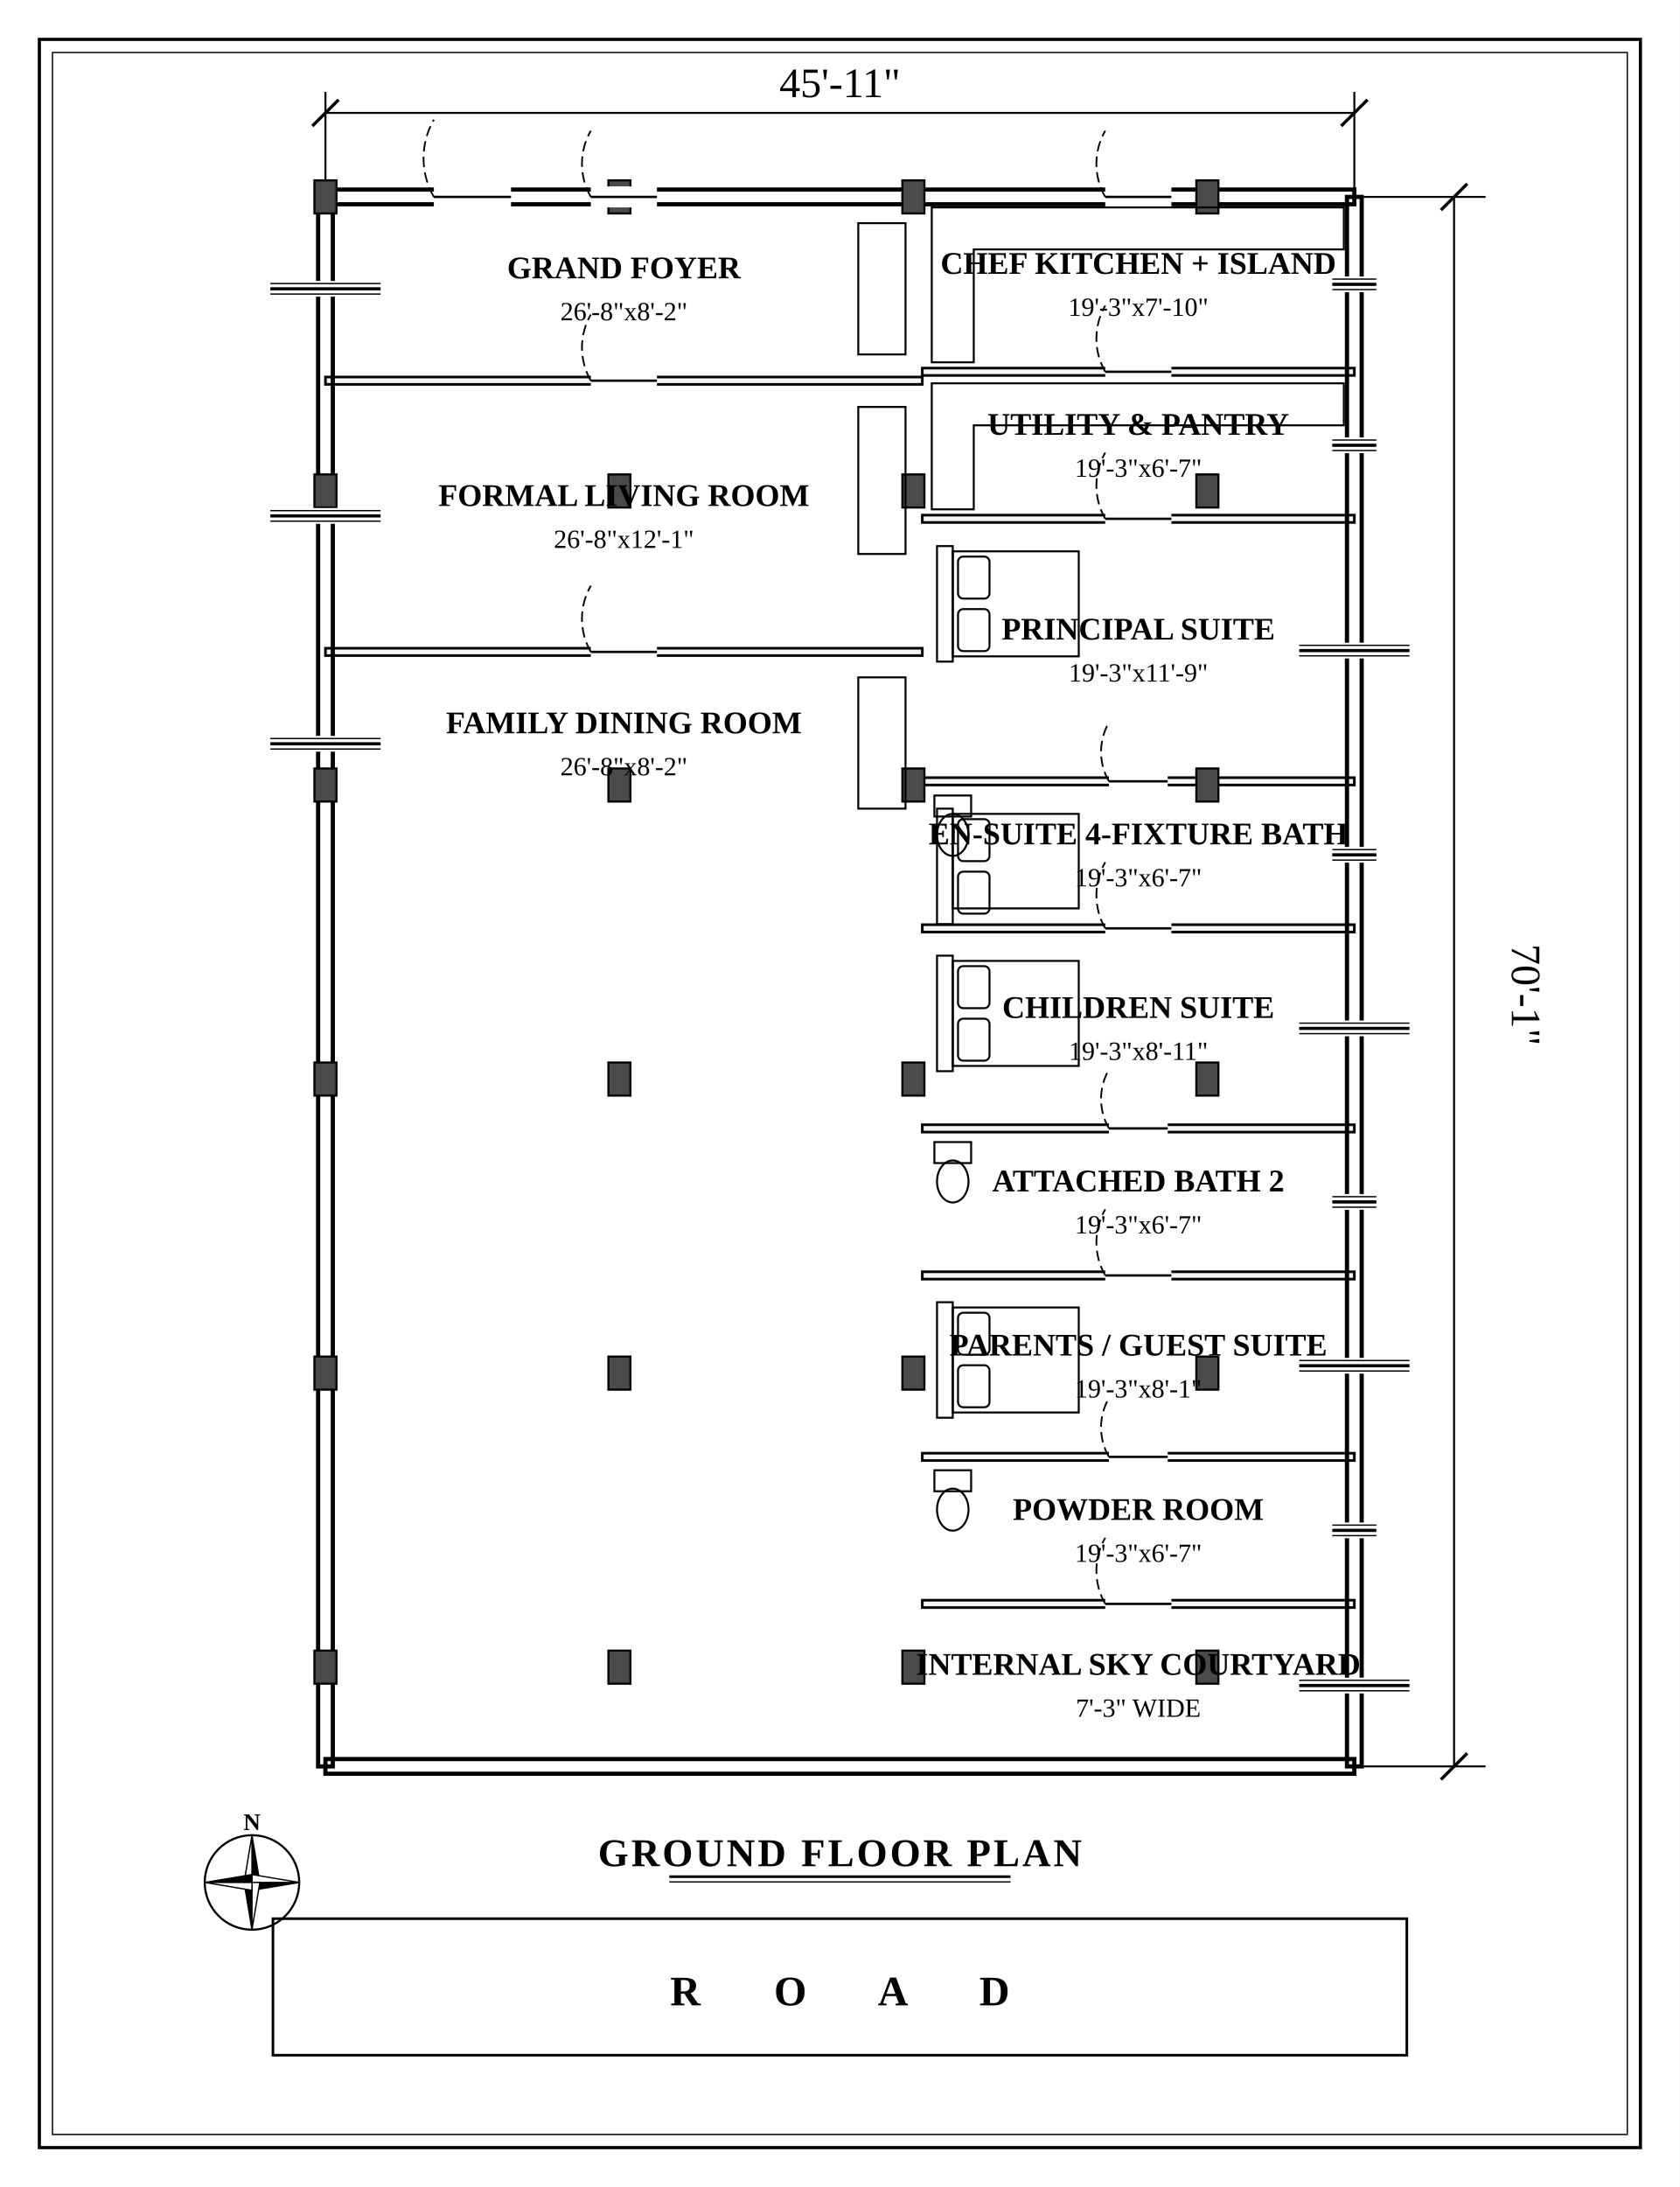
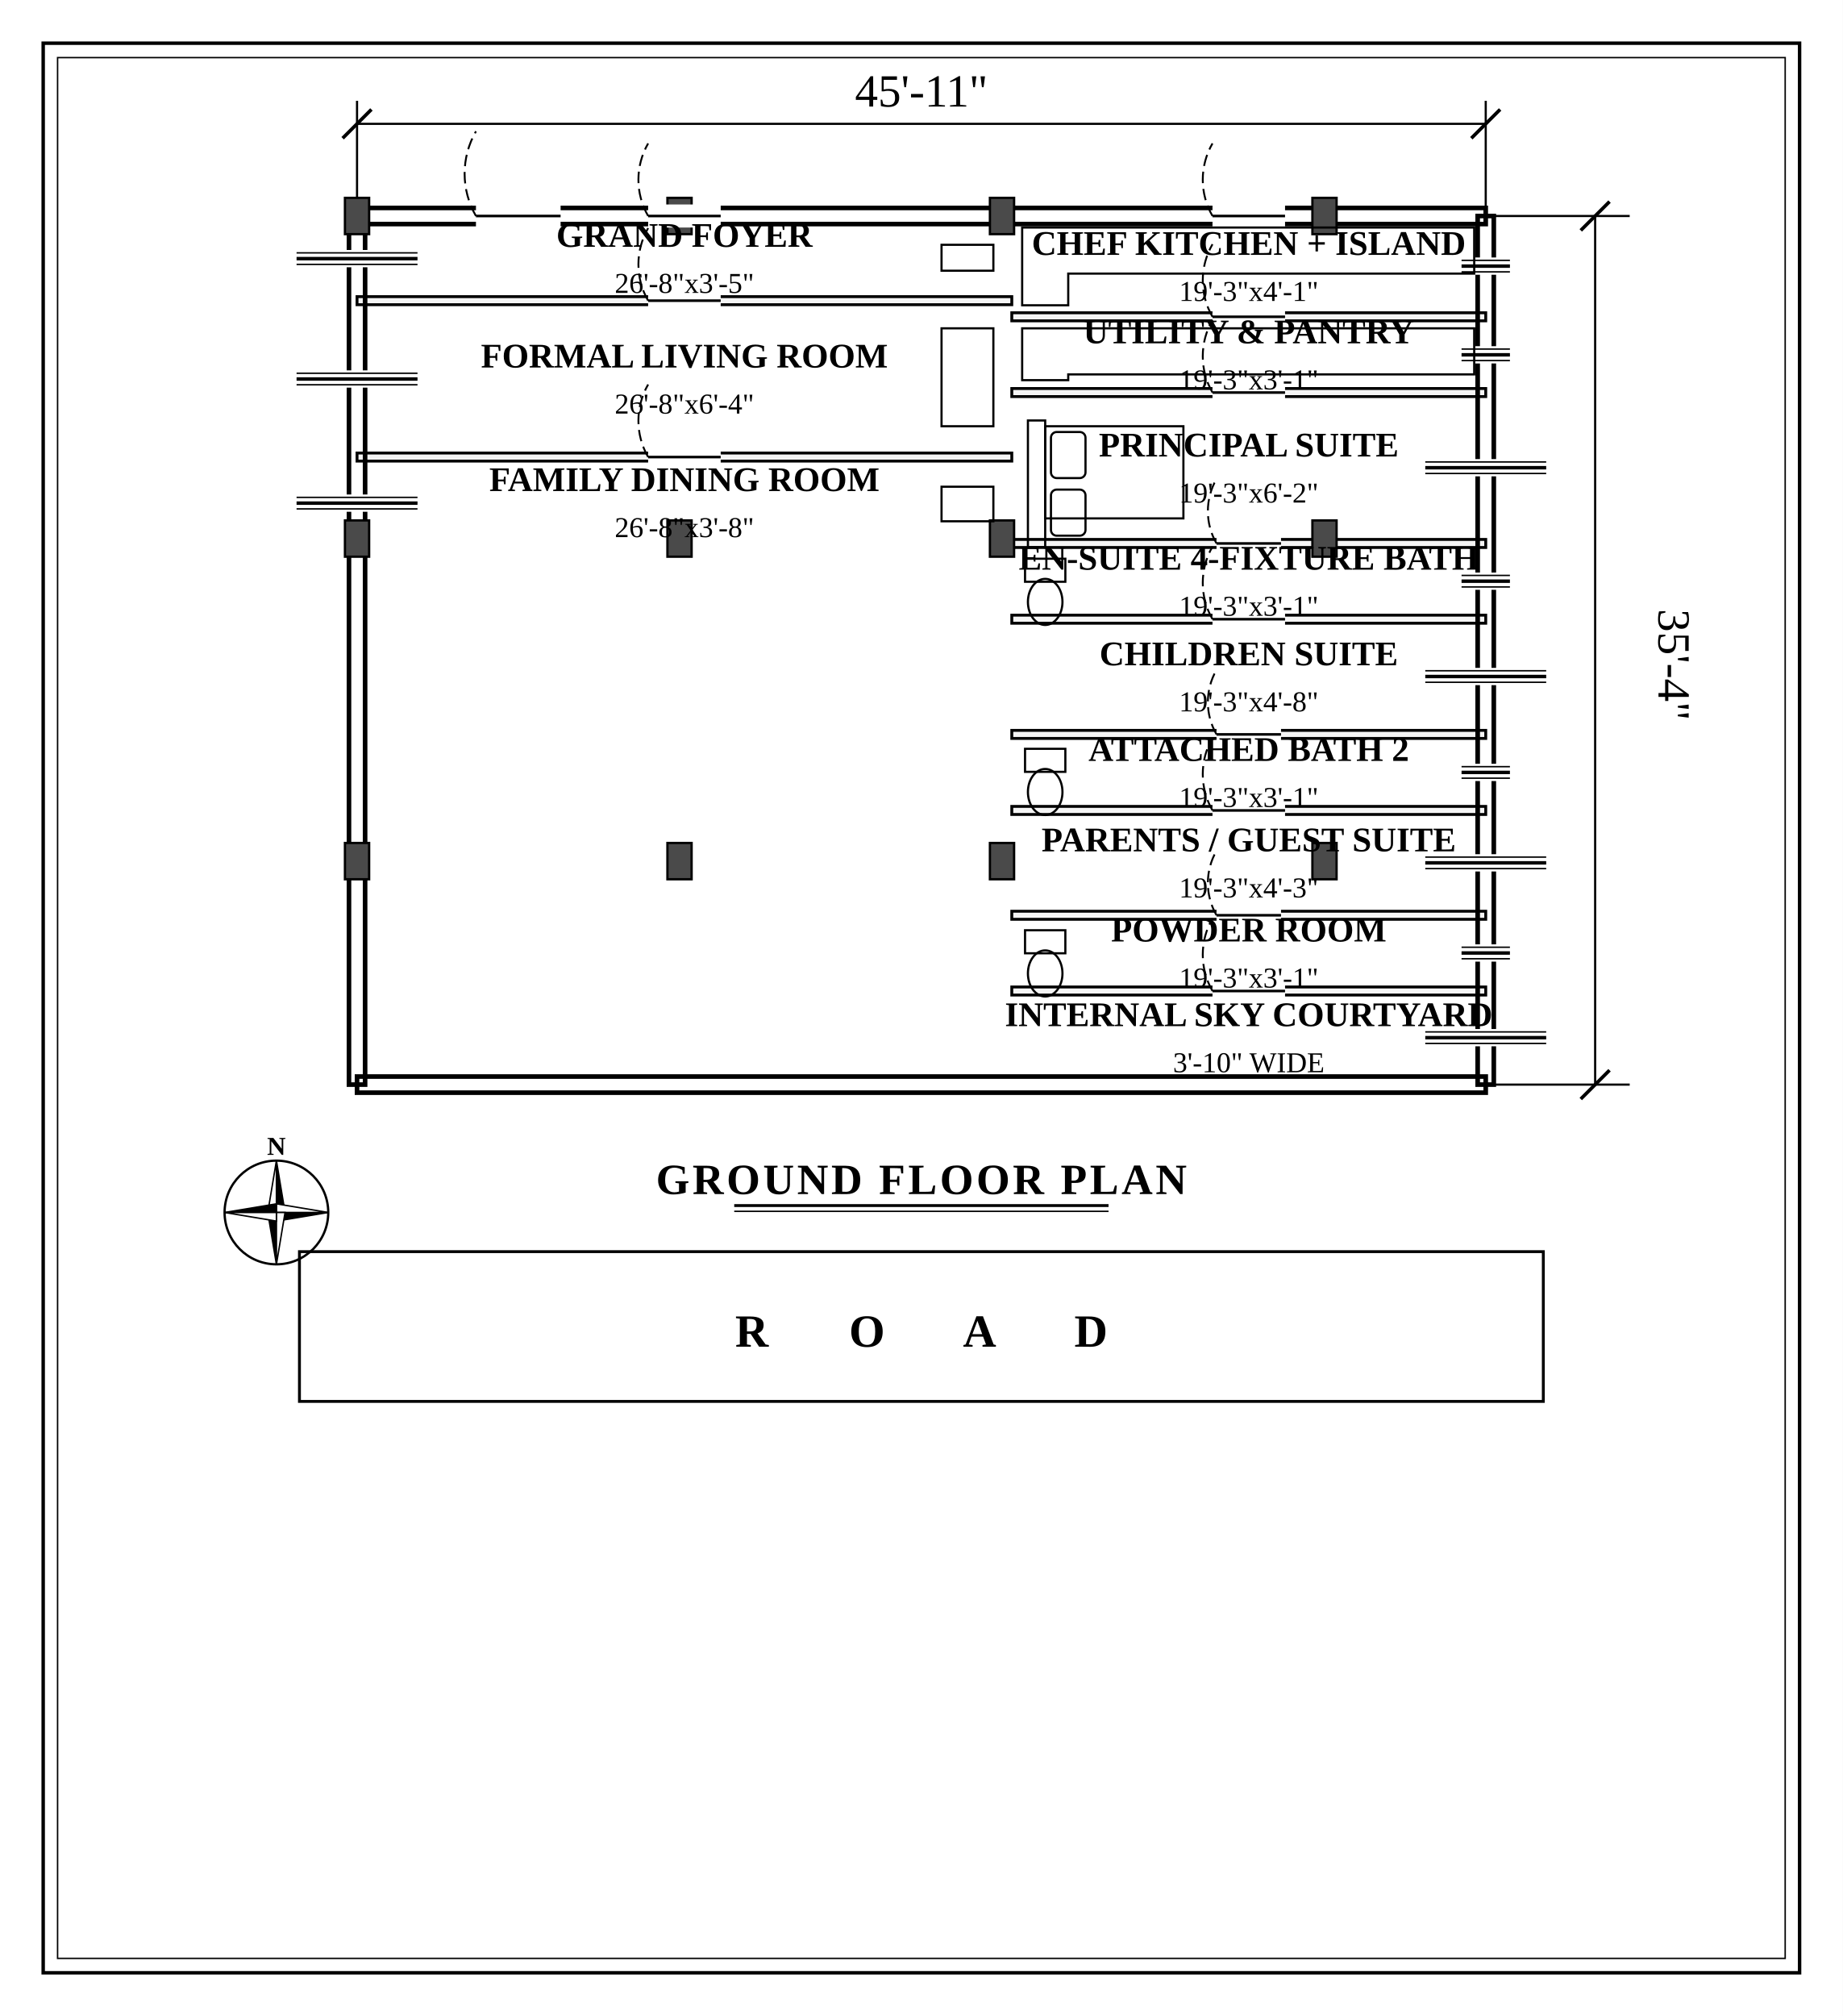
- <svg xmlns="http://www.w3.org/2000/svg" id="cad-drawing-svg" width="640" height="833" viewBox="0 0 640 833" font-family="Times New Roman, Times, serif">
+ <svg xmlns="http://www.w3.org/2000/svg" id="cad-drawing-svg" width="640" height="700" viewBox="0 0 640 700" font-family="Times New Roman, Times, serif">
  <rect width="100%" height="100%" fill="#ffffff" />
-   <rect x="15" y="15" width="610" height="803" fill="none" stroke="#000" stroke-width="1.2" />
-   <rect x="20" y="20" width="600" height="793" fill="none" stroke="#000" stroke-width="0.5" />
+   <rect x="15" y="15" width="610" height="670" fill="none" stroke="#000" stroke-width="1.2" />
+   <rect x="20" y="20" width="600" height="660" fill="none" stroke="#000" stroke-width="0.5" />
  <g class="cad-dim">
    <line x1="124.0" y1="35.0" x2="124.0" y2="77.0" stroke="#000" stroke-width="0.75" />
    <line x1="516.0" y1="35.0" x2="516.0" y2="77.0" stroke="#000" stroke-width="0.75" />
    <line x1="124.0" y1="43.0" x2="516.0" y2="43.0" stroke="#000" stroke-width="0.75" />
    <line x1="119.0" y1="48.0" x2="129.0" y2="38.0" stroke="#000" stroke-width="1.2" />
    <line x1="511.0" y1="48.0" x2="521.0" y2="38.0" stroke="#000" stroke-width="1.2" />
    <text x="320.0" y="37.0" text-anchor="middle" font-size="16" fill="#000">45'-11"</text>
  </g>
  <g class="cad-dim">
    <line x1="514.0" y1="75.0" x2="566.0" y2="75.0" stroke="#000" stroke-width="0.75" />
-     <line x1="514.0" y1="672.8" x2="566.0" y2="672.8" stroke="#000" stroke-width="0.75" />
-     <line x1="554.0" y1="75.0" x2="554.0" y2="672.8" stroke="#000" stroke-width="0.75" />
+     <line x1="514.0" y1="376.6" x2="566.0" y2="376.6" stroke="#000" stroke-width="0.75" />
+     <line x1="554.0" y1="75.0" x2="554.0" y2="376.6" stroke="#000" stroke-width="0.75" />
    <line x1="549.0" y1="80.0" x2="559.0" y2="70.0" stroke="#000" stroke-width="1.2" />
-     <line x1="549.0" y1="677.8" x2="559.0" y2="667.8" stroke="#000" stroke-width="1.2" />
-     <text x="576.0" y="378.9" text-anchor="middle" font-size="16" fill="#000" transform="rotate(90 576.0 378.9)">70'-1"</text>
+     <line x1="549.0" y1="381.6" x2="559.0" y2="371.6" stroke="#000" stroke-width="1.2" />
+     <text x="576.0" y="230.8" text-anchor="middle" font-size="16" fill="#000" transform="rotate(90 576.0 230.8)">35'-4"</text>
  </g>
  <g id="walls">
    <polygon data-cbm-id="WALL-EXT-001" data-type="wall" data-is-exterior="true" points="124.0,77.8 516.0,77.8 516.0,72.2 124.0,72.2 124.0,77.8" fill="none" stroke="#000" stroke-width="1.6" style="cursor:pointer" />
-     <polygon data-cbm-id="WALL-EXT-002" data-type="wall" data-is-exterior="true" points="513.2,75.0 513.2,672.8 518.8,672.8 518.8,75.0 513.2,75.0" fill="none" stroke="#000" stroke-width="1.6" style="cursor:pointer" />
-     <polygon data-cbm-id="WALL-EXT-003" data-type="wall" data-is-exterior="true" points="516.0,670.0 124.0,670.0 124.0,675.6 516.0,675.6 516.0,670.0" fill="none" stroke="#000" stroke-width="1.6" style="cursor:pointer" />
-     <polygon data-cbm-id="WALL-EXT-004" data-type="wall" data-is-exterior="true" points="126.8,672.8 126.8,75.0 121.2,75.0 121.2,672.8 126.8,672.8" fill="none" stroke="#000" stroke-width="1.6" style="cursor:pointer" />
-     <polygon data-cbm-id="WALL-INT-005" data-type="wall" data-is-exterior="false" points="124.0,146.4 351.4,146.4 351.4,143.6 124.0,143.6 124.0,146.4" fill="rgba(0,0,0,0.04)" stroke="#000" stroke-width="1.0" style="cursor:pointer" />
-     <polygon data-cbm-id="WALL-INT-006" data-type="wall" data-is-exterior="false" points="124.0,249.7 351.4,249.7 351.4,246.9 124.0,246.9 124.0,249.7" fill="rgba(0,0,0,0.04)" stroke="#000" stroke-width="1.0" style="cursor:pointer" />
-     <polygon data-cbm-id="WALL-INT-007" data-type="wall" data-is-exterior="false" points="351.4,143.0 516.0,143.0 516.0,140.2 351.4,140.2 351.4,143.0" fill="rgba(0,0,0,0.04)" stroke="#000" stroke-width="1.0" style="cursor:pointer" />
-     <polygon data-cbm-id="WALL-INT-008" data-type="wall" data-is-exterior="false" points="351.4,199.0 516.0,199.0 516.0,196.2 351.4,196.2 351.4,199.0" fill="rgba(0,0,0,0.04)" stroke="#000" stroke-width="1.0" style="cursor:pointer" />
-     <polygon data-cbm-id="WALL-INT-009" data-type="wall" data-is-exterior="false" points="351.4,299.0 516.0,299.0 516.0,296.2 351.4,296.2 351.4,299.0" fill="rgba(0,0,0,0.04)" stroke="#000" stroke-width="1.0" style="cursor:pointer" />
-     <polygon data-cbm-id="WALL-INT-010" data-type="wall" data-is-exterior="false" points="351.4,355.0 516.0,355.0 516.0,352.2 351.4,352.2 351.4,355.0" fill="rgba(0,0,0,0.04)" stroke="#000" stroke-width="1.0" style="cursor:pointer" />
-     <polygon data-cbm-id="WALL-INT-011" data-type="wall" data-is-exterior="false" points="351.4,431.2 516.0,431.2 516.0,428.4 351.4,428.4 351.4,431.2" fill="rgba(0,0,0,0.04)" stroke="#000" stroke-width="1.0" style="cursor:pointer" />
-     <polygon data-cbm-id="WALL-INT-012" data-type="wall" data-is-exterior="false" points="351.4,487.2 516.0,487.2 516.0,484.4 351.4,484.4 351.4,487.2" fill="rgba(0,0,0,0.04)" stroke="#000" stroke-width="1.0" style="cursor:pointer" />
-     <polygon data-cbm-id="WALL-INT-013" data-type="wall" data-is-exterior="false" points="351.4,556.3 516.0,556.3 516.0,553.5 351.4,553.5 351.4,556.3" fill="rgba(0,0,0,0.04)" stroke="#000" stroke-width="1.0" style="cursor:pointer" />
-     <polygon data-cbm-id="WALL-INT-014" data-type="wall" data-is-exterior="false" points="351.4,612.3 516.0,612.3 516.0,609.5 351.4,609.5 351.4,612.3" fill="rgba(0,0,0,0.04)" stroke="#000" stroke-width="1.0" style="cursor:pointer" />
+     <polygon data-cbm-id="WALL-EXT-002" data-type="wall" data-is-exterior="true" points="513.2,75.0 513.2,376.6 518.8,376.6 518.8,75.0 513.2,75.0" fill="none" stroke="#000" stroke-width="1.6" style="cursor:pointer" />
+     <polygon data-cbm-id="WALL-EXT-003" data-type="wall" data-is-exterior="true" points="516.0,373.8 124.0,373.8 124.0,379.4 516.0,379.4 516.0,373.8" fill="none" stroke="#000" stroke-width="1.6" style="cursor:pointer" />
+     <polygon data-cbm-id="WALL-EXT-004" data-type="wall" data-is-exterior="true" points="126.8,376.6 126.8,75.0 121.2,75.0 121.2,376.6 126.8,376.6" fill="none" stroke="#000" stroke-width="1.6" style="cursor:pointer" />
+     <polygon data-cbm-id="WALL-INT-005" data-type="wall" data-is-exterior="false" points="124.0,105.8 351.4,105.8 351.4,103.0 124.0,103.0 124.0,105.8" fill="rgba(0,0,0,0.04)" stroke="#000" stroke-width="1.0" style="cursor:pointer" />
+     <polygon data-cbm-id="WALL-INT-006" data-type="wall" data-is-exterior="false" points="124.0,160.1 351.4,160.1 351.4,157.3 124.0,157.3 124.0,160.1" fill="rgba(0,0,0,0.04)" stroke="#000" stroke-width="1.0" style="cursor:pointer" />
+     <polygon data-cbm-id="WALL-INT-007" data-type="wall" data-is-exterior="false" points="351.4,111.4 516.0,111.4 516.0,108.6 351.4,108.6 351.4,111.4" fill="rgba(0,0,0,0.04)" stroke="#000" stroke-width="1.0" style="cursor:pointer" />
+     <polygon data-cbm-id="WALL-INT-008" data-type="wall" data-is-exterior="false" points="351.4,137.7 516.0,137.7 516.0,134.9 351.4,134.9 351.4,137.7" fill="rgba(0,0,0,0.04)" stroke="#000" stroke-width="1.0" style="cursor:pointer" />
+     <polygon data-cbm-id="WALL-INT-009" data-type="wall" data-is-exterior="false" points="351.4,190.1 516.0,190.1 516.0,187.3 351.4,187.3 351.4,190.1" fill="rgba(0,0,0,0.04)" stroke="#000" stroke-width="1.0" style="cursor:pointer" />
+     <polygon data-cbm-id="WALL-INT-010" data-type="wall" data-is-exterior="false" points="351.4,216.4 516.0,216.4 516.0,213.6 351.4,213.6 351.4,216.4" fill="rgba(0,0,0,0.04)" stroke="#000" stroke-width="1.0" style="cursor:pointer" />
+     <polygon data-cbm-id="WALL-INT-011" data-type="wall" data-is-exterior="false" points="351.4,256.4 516.0,256.4 516.0,253.6 351.4,253.6 351.4,256.4" fill="rgba(0,0,0,0.04)" stroke="#000" stroke-width="1.0" style="cursor:pointer" />
+     <polygon data-cbm-id="WALL-INT-012" data-type="wall" data-is-exterior="false" points="351.4,282.8 516.0,282.8 516.0,280.0 351.4,280.0 351.4,282.8" fill="rgba(0,0,0,0.04)" stroke="#000" stroke-width="1.0" style="cursor:pointer" />
+     <polygon data-cbm-id="WALL-INT-013" data-type="wall" data-is-exterior="false" points="351.4,319.2 516.0,319.2 516.0,316.4 351.4,316.4 351.4,319.2" fill="rgba(0,0,0,0.04)" stroke="#000" stroke-width="1.0" style="cursor:pointer" />
+     <polygon data-cbm-id="WALL-INT-014" data-type="wall" data-is-exterior="false" points="351.4,345.5 516.0,345.5 516.0,342.7 351.4,342.7 351.4,345.5" fill="rgba(0,0,0,0.04)" stroke="#000" stroke-width="1.0" style="cursor:pointer" />
  </g>
  <g id="columns">
    <polygon data-cbm-id="COL-A1" data-type="column" points="119.8,68.7 128.2,68.7 128.2,81.3 119.8,81.3 119.8,68.7" fill="#4a4a4a" stroke="#000" stroke-width="0.8" />
    <polygon data-cbm-id="COL-A2" data-type="column" points="119.8,180.7 128.2,180.7 128.2,193.3 119.8,193.3 119.8,180.7" fill="#4a4a4a" stroke="#000" stroke-width="0.8" />
    <polygon data-cbm-id="COL-A3" data-type="column" points="119.8,292.7 128.2,292.7 128.2,305.3 119.8,305.3 119.8,292.7" fill="#4a4a4a" stroke="#000" stroke-width="0.8" />
-     <polygon data-cbm-id="COL-A4" data-type="column" points="119.8,404.7 128.2,404.7 128.2,417.3 119.8,417.3 119.8,404.7" fill="#4a4a4a" stroke="#000" stroke-width="0.8" />
-     <polygon data-cbm-id="COL-A5" data-type="column" points="119.8,516.7 128.2,516.7 128.2,529.3 119.8,529.3 119.8,516.7" fill="#4a4a4a" stroke="#000" stroke-width="0.8" />
-     <polygon data-cbm-id="COL-A6" data-type="column" points="119.8,628.7 128.2,628.7 128.2,641.3 119.8,641.3 119.8,628.7" fill="#4a4a4a" stroke="#000" stroke-width="0.8" />
    <polygon data-cbm-id="COL-B1" data-type="column" points="231.8,68.7 240.2,68.7 240.2,81.3 231.8,81.3 231.8,68.7" fill="#4a4a4a" stroke="#000" stroke-width="0.8" />
    <polygon data-cbm-id="COL-B2" data-type="column" points="231.8,180.7 240.2,180.7 240.2,193.3 231.8,193.3 231.8,180.7" fill="#4a4a4a" stroke="#000" stroke-width="0.8" />
    <polygon data-cbm-id="COL-B3" data-type="column" points="231.8,292.7 240.2,292.7 240.2,305.3 231.8,305.3 231.8,292.7" fill="#4a4a4a" stroke="#000" stroke-width="0.8" />
-     <polygon data-cbm-id="COL-B4" data-type="column" points="231.8,404.7 240.2,404.7 240.2,417.3 231.8,417.3 231.8,404.7" fill="#4a4a4a" stroke="#000" stroke-width="0.8" />
-     <polygon data-cbm-id="COL-B5" data-type="column" points="231.8,516.7 240.2,516.7 240.2,529.3 231.8,529.3 231.8,516.7" fill="#4a4a4a" stroke="#000" stroke-width="0.8" />
-     <polygon data-cbm-id="COL-B6" data-type="column" points="231.8,628.7 240.2,628.7 240.2,641.3 231.8,641.3 231.8,628.7" fill="#4a4a4a" stroke="#000" stroke-width="0.8" />
    <polygon data-cbm-id="COL-C1" data-type="column" points="343.8,68.7 352.2,68.7 352.2,81.3 343.8,81.3 343.8,68.7" fill="#4a4a4a" stroke="#000" stroke-width="0.8" />
    <polygon data-cbm-id="COL-C2" data-type="column" points="343.8,180.7 352.2,180.7 352.2,193.3 343.8,193.3 343.8,180.7" fill="#4a4a4a" stroke="#000" stroke-width="0.8" />
    <polygon data-cbm-id="COL-C3" data-type="column" points="343.8,292.7 352.2,292.7 352.2,305.3 343.8,305.3 343.8,292.7" fill="#4a4a4a" stroke="#000" stroke-width="0.8" />
-     <polygon data-cbm-id="COL-C4" data-type="column" points="343.8,404.7 352.2,404.7 352.2,417.3 343.8,417.3 343.8,404.7" fill="#4a4a4a" stroke="#000" stroke-width="0.8" />
-     <polygon data-cbm-id="COL-C5" data-type="column" points="343.8,516.7 352.2,516.7 352.2,529.3 343.8,529.3 343.8,516.7" fill="#4a4a4a" stroke="#000" stroke-width="0.8" />
-     <polygon data-cbm-id="COL-C6" data-type="column" points="343.8,628.7 352.2,628.7 352.2,641.3 343.8,641.3 343.8,628.7" fill="#4a4a4a" stroke="#000" stroke-width="0.8" />
    <polygon data-cbm-id="COL-D1" data-type="column" points="455.8,68.7 464.2,68.7 464.2,81.3 455.8,81.3 455.8,68.7" fill="#4a4a4a" stroke="#000" stroke-width="0.8" />
    <polygon data-cbm-id="COL-D2" data-type="column" points="455.8,180.7 464.2,180.7 464.2,193.3 455.8,193.3 455.8,180.7" fill="#4a4a4a" stroke="#000" stroke-width="0.8" />
    <polygon data-cbm-id="COL-D3" data-type="column" points="455.8,292.7 464.2,292.7 464.2,305.3 455.8,305.3 455.8,292.7" fill="#4a4a4a" stroke="#000" stroke-width="0.8" />
-     <polygon data-cbm-id="COL-D4" data-type="column" points="455.8,404.7 464.2,404.7 464.2,417.3 455.8,417.3 455.8,404.7" fill="#4a4a4a" stroke="#000" stroke-width="0.8" />
-     <polygon data-cbm-id="COL-D5" data-type="column" points="455.8,516.7 464.2,516.7 464.2,529.3 455.8,529.3 455.8,516.7" fill="#4a4a4a" stroke="#000" stroke-width="0.8" />
-     <polygon data-cbm-id="COL-D6" data-type="column" points="455.8,628.7 464.2,628.7 464.2,641.3 455.8,641.3 455.8,628.7" fill="#4a4a4a" stroke="#000" stroke-width="0.8" />
  </g>
  <g id="stairs">
</g>
  <g id="openings">
    <g data-cbm-id="DOOR-001" data-type="door">
      <rect x="165.3" y="71.0" width="29.4" height="8" fill="#fff" stroke="none" />
      <line x1="165.3" y1="75.0" x2="194.7" y2="75.0" stroke="#000" stroke-width="0.9" />
      <path d="M 165.3 75.0 A 29.4 29.4 0 0 1 165.3 45.6" fill="none" stroke="#000" stroke-width="0.65" stroke-dasharray="4 2" />
    </g>
    <g data-cbm-id="DOOR-002" data-type="door">
      <rect x="225.1" y="71.0" width="25.2" height="8" fill="#fff" stroke="none" />
      <line x1="225.1" y1="75.0" x2="250.3" y2="75.0" stroke="#000" stroke-width="0.9" />
      <path d="M 225.1 75.0 A 25.2 25.2 0 0 1 225.1 49.8" fill="none" stroke="#000" stroke-width="0.65" stroke-dasharray="4 2" />
    </g>
    <g data-cbm-id="DOOR-003" data-type="door">
-       <rect x="225.1" y="141.0" width="25.2" height="8" fill="#fff" stroke="none" />
-       <line x1="225.1" y1="145.0" x2="250.3" y2="145.0" stroke="#000" stroke-width="0.9" />
-       <path d="M 225.1 145.0 A 25.2 25.2 0 0 1 225.1 119.8" fill="none" stroke="#000" stroke-width="0.65" stroke-dasharray="4 2" />
+       <rect x="225.1" y="100.4" width="25.2" height="8" fill="#fff" stroke="none" />
+       <line x1="225.1" y1="104.4" x2="250.3" y2="104.4" stroke="#000" stroke-width="0.9" />
+       <path d="M 225.1 104.4 A 25.2 25.2 0 0 1 225.1 79.2" fill="none" stroke="#000" stroke-width="0.65" stroke-dasharray="4 2" />
    </g>
    <g data-cbm-id="DOOR-004" data-type="door">
-       <rect x="225.1" y="244.3" width="25.2" height="8" fill="#fff" stroke="none" />
-       <line x1="225.1" y1="248.3" x2="250.3" y2="248.3" stroke="#000" stroke-width="0.9" />
-       <path d="M 225.1 248.3 A 25.2 25.2 0 0 1 225.1 223.1" fill="none" stroke="#000" stroke-width="0.65" stroke-dasharray="4 2" />
+       <rect x="225.1" y="154.7" width="25.2" height="8" fill="#fff" stroke="none" />
+       <line x1="225.1" y1="158.7" x2="250.3" y2="158.7" stroke="#000" stroke-width="0.9" />
+       <path d="M 225.1 158.7 A 25.2 25.2 0 0 1 225.1 133.5" fill="none" stroke="#000" stroke-width="0.65" stroke-dasharray="4 2" />
    </g>
    <g data-cbm-id="DOOR-005" data-type="door">
      <rect x="421.1" y="71.0" width="25.2" height="8" fill="#fff" stroke="none" />
      <line x1="421.1" y1="75.0" x2="446.3" y2="75.0" stroke="#000" stroke-width="0.9" />
      <path d="M 421.1 75.0 A 25.2 25.2 0 0 1 421.1 49.8" fill="none" stroke="#000" stroke-width="0.65" stroke-dasharray="4 2" />
    </g>
    <g data-cbm-id="DOOR-006" data-type="door">
-       <rect x="421.1" y="137.6" width="25.2" height="8" fill="#fff" stroke="none" />
-       <line x1="421.1" y1="141.6" x2="446.3" y2="141.6" stroke="#000" stroke-width="0.9" />
-       <path d="M 421.1 141.6 A 25.2 25.2 0 0 1 421.1 116.4" fill="none" stroke="#000" stroke-width="0.65" stroke-dasharray="4 2" />
+       <rect x="421.1" y="106.0" width="25.2" height="8" fill="#fff" stroke="none" />
+       <line x1="421.1" y1="110.0" x2="446.3" y2="110.0" stroke="#000" stroke-width="0.9" />
+       <path d="M 421.1 110.0 A 25.2 25.2 0 0 1 421.1 84.8" fill="none" stroke="#000" stroke-width="0.65" stroke-dasharray="4 2" />
    </g>
    <g data-cbm-id="DOOR-007" data-type="door">
-       <rect x="421.1" y="193.6" width="25.2" height="8" fill="#fff" stroke="none" />
-       <line x1="421.1" y1="197.6" x2="446.3" y2="197.6" stroke="#000" stroke-width="0.9" />
-       <path d="M 421.1 197.6 A 25.2 25.2 0 0 1 421.1 172.4" fill="none" stroke="#000" stroke-width="0.65" stroke-dasharray="4 2" />
+       <rect x="421.1" y="132.3" width="25.2" height="8" fill="#fff" stroke="none" />
+       <line x1="421.1" y1="136.3" x2="446.3" y2="136.3" stroke="#000" stroke-width="0.9" />
+       <path d="M 421.1 136.3 A 25.2 25.2 0 0 1 421.1 111.1" fill="none" stroke="#000" stroke-width="0.65" stroke-dasharray="4 2" />
    </g>
    <g data-cbm-id="DOOR-008" data-type="door">
-       <rect x="422.5" y="293.6" width="22.4" height="8" fill="#fff" stroke="none" />
-       <line x1="422.5" y1="297.6" x2="444.9" y2="297.6" stroke="#000" stroke-width="0.9" />
-       <path d="M 422.5 297.6 A 22.4 22.4 0 0 1 422.5 275.2" fill="none" stroke="#000" stroke-width="0.65" stroke-dasharray="4 2" />
+       <rect x="422.5" y="184.7" width="22.4" height="8" fill="#fff" stroke="none" />
+       <line x1="422.5" y1="188.7" x2="444.9" y2="188.7" stroke="#000" stroke-width="0.9" />
+       <path d="M 422.5 188.7 A 22.4 22.4 0 0 1 422.5 166.3" fill="none" stroke="#000" stroke-width="0.65" stroke-dasharray="4 2" />
    </g>
    <g data-cbm-id="DOOR-009" data-type="door">
-       <rect x="421.1" y="349.6" width="25.2" height="8" fill="#fff" stroke="none" />
-       <line x1="421.1" y1="353.6" x2="446.3" y2="353.6" stroke="#000" stroke-width="0.9" />
-       <path d="M 421.1 353.6 A 25.2 25.2 0 0 1 421.1 328.4" fill="none" stroke="#000" stroke-width="0.65" stroke-dasharray="4 2" />
+       <rect x="421.1" y="211.0" width="25.2" height="8" fill="#fff" stroke="none" />
+       <line x1="421.1" y1="215.0" x2="446.3" y2="215.0" stroke="#000" stroke-width="0.9" />
+       <path d="M 421.1 215.0 A 25.2 25.2 0 0 1 421.1 189.8" fill="none" stroke="#000" stroke-width="0.65" stroke-dasharray="4 2" />
    </g>
    <g data-cbm-id="DOOR-010" data-type="door">
-       <rect x="422.5" y="425.8" width="22.4" height="8" fill="#fff" stroke="none" />
-       <line x1="422.5" y1="429.8" x2="444.9" y2="429.8" stroke="#000" stroke-width="0.9" />
-       <path d="M 422.5 429.8 A 22.4 22.4 0 0 1 422.5 407.4" fill="none" stroke="#000" stroke-width="0.65" stroke-dasharray="4 2" />
+       <rect x="422.5" y="251.0" width="22.4" height="8" fill="#fff" stroke="none" />
+       <line x1="422.5" y1="255.0" x2="444.9" y2="255.0" stroke="#000" stroke-width="0.9" />
+       <path d="M 422.5 255.0 A 22.4 22.4 0 0 1 422.5 232.6" fill="none" stroke="#000" stroke-width="0.65" stroke-dasharray="4 2" />
    </g>
    <g data-cbm-id="DOOR-011" data-type="door">
-       <rect x="421.1" y="481.8" width="25.2" height="8" fill="#fff" stroke="none" />
-       <line x1="421.1" y1="485.8" x2="446.3" y2="485.8" stroke="#000" stroke-width="0.9" />
-       <path d="M 421.1 485.8 A 25.2 25.2 0 0 1 421.1 460.6" fill="none" stroke="#000" stroke-width="0.65" stroke-dasharray="4 2" />
+       <rect x="421.1" y="277.4" width="25.2" height="8" fill="#fff" stroke="none" />
+       <line x1="421.1" y1="281.4" x2="446.3" y2="281.4" stroke="#000" stroke-width="0.9" />
+       <path d="M 421.1 281.4 A 25.2 25.2 0 0 1 421.1 256.2" fill="none" stroke="#000" stroke-width="0.65" stroke-dasharray="4 2" />
    </g>
    <g data-cbm-id="DOOR-012" data-type="door">
-       <rect x="422.5" y="550.9" width="22.4" height="8" fill="#fff" stroke="none" />
-       <line x1="422.5" y1="554.9" x2="444.9" y2="554.9" stroke="#000" stroke-width="0.9" />
-       <path d="M 422.5 554.9 A 22.4 22.4 0 0 1 422.5 532.5" fill="none" stroke="#000" stroke-width="0.65" stroke-dasharray="4 2" />
+       <rect x="422.5" y="313.8" width="22.4" height="8" fill="#fff" stroke="none" />
+       <line x1="422.5" y1="317.8" x2="444.9" y2="317.8" stroke="#000" stroke-width="0.9" />
+       <path d="M 422.5 317.8 A 22.4 22.4 0 0 1 422.5 295.4" fill="none" stroke="#000" stroke-width="0.65" stroke-dasharray="4 2" />
    </g>
    <g data-cbm-id="DOOR-013" data-type="door">
-       <rect x="421.1" y="606.9" width="25.2" height="8" fill="#fff" stroke="none" />
-       <line x1="421.1" y1="610.9" x2="446.3" y2="610.9" stroke="#000" stroke-width="0.9" />
-       <path d="M 421.1 610.9 A 25.2 25.2 0 0 1 421.1 585.7" fill="none" stroke="#000" stroke-width="0.65" stroke-dasharray="4 2" />
+       <rect x="421.1" y="340.1" width="25.2" height="8" fill="#fff" stroke="none" />
+       <line x1="421.1" y1="344.1" x2="446.3" y2="344.1" stroke="#000" stroke-width="0.9" />
+       <path d="M 421.1 344.1 A 25.2 25.2 0 0 1 421.1 318.9" fill="none" stroke="#000" stroke-width="0.65" stroke-dasharray="4 2" />
    </g>
    <g data-cbm-id="WIN-001" data-type="window">
-       <rect x="103.0" y="107.0" width="42.0" height="6" fill="#fff" stroke="none" />
-       <line x1="103.0" y1="110.0" x2="145.0" y2="110.0" stroke="#000" stroke-width="1.2" />
-       <line x1="103.0" y1="108.0" x2="145.0" y2="108.0" stroke="#000" stroke-width="0.5" />
-       <line x1="103.0" y1="112.0" x2="145.0" y2="112.0" stroke="#000" stroke-width="0.5" />
+       <rect x="103.0" y="86.8" width="42.0" height="6" fill="#fff" stroke="none" />
+       <line x1="103.0" y1="89.8" x2="145.0" y2="89.8" stroke="#000" stroke-width="1.2" />
+       <line x1="103.0" y1="87.8" x2="145.0" y2="87.8" stroke="#000" stroke-width="0.5" />
+       <line x1="103.0" y1="91.8" x2="145.0" y2="91.8" stroke="#000" stroke-width="0.5" />
    </g>
    <g data-cbm-id="WIN-002" data-type="window">
-       <rect x="103.0" y="193.5" width="42.0" height="6" fill="#fff" stroke="none" />
-       <line x1="103.0" y1="196.5" x2="145.0" y2="196.5" stroke="#000" stroke-width="1.2" />
-       <line x1="103.0" y1="194.5" x2="145.0" y2="194.5" stroke="#000" stroke-width="0.5" />
-       <line x1="103.0" y1="198.5" x2="145.0" y2="198.5" stroke="#000" stroke-width="0.5" />
+       <rect x="103.0" y="128.6" width="42.0" height="6" fill="#fff" stroke="none" />
+       <line x1="103.0" y1="131.6" x2="145.0" y2="131.6" stroke="#000" stroke-width="1.2" />
+       <line x1="103.0" y1="129.6" x2="145.0" y2="129.6" stroke="#000" stroke-width="0.5" />
+       <line x1="103.0" y1="133.6" x2="145.0" y2="133.6" stroke="#000" stroke-width="0.5" />
    </g>
    <g data-cbm-id="WIN-003" data-type="window">
-       <rect x="103.0" y="280.3" width="42.0" height="6" fill="#fff" stroke="none" />
-       <line x1="103.0" y1="283.3" x2="145.0" y2="283.3" stroke="#000" stroke-width="1.2" />
-       <line x1="103.0" y1="281.3" x2="145.0" y2="281.3" stroke="#000" stroke-width="0.5" />
-       <line x1="103.0" y1="285.3" x2="145.0" y2="285.3" stroke="#000" stroke-width="0.5" />
+       <rect x="103.0" y="171.7" width="42.0" height="6" fill="#fff" stroke="none" />
+       <line x1="103.0" y1="174.7" x2="145.0" y2="174.7" stroke="#000" stroke-width="1.2" />
+       <line x1="103.0" y1="172.7" x2="145.0" y2="172.7" stroke="#000" stroke-width="0.5" />
+       <line x1="103.0" y1="176.7" x2="145.0" y2="176.7" stroke="#000" stroke-width="0.5" />
    </g>
    <g data-cbm-id="WIN-004" data-type="window">
-       <rect x="507.6" y="105.3" width="16.8" height="6" fill="#fff" stroke="none" />
-       <line x1="507.6" y1="108.3" x2="524.4" y2="108.3" stroke="#000" stroke-width="1.2" />
-       <line x1="507.6" y1="106.3" x2="524.4" y2="106.3" stroke="#000" stroke-width="0.5" />
-       <line x1="507.6" y1="110.3" x2="524.4" y2="110.3" stroke="#000" stroke-width="0.5" />
+       <rect x="507.6" y="89.4" width="16.8" height="6" fill="#fff" stroke="none" />
+       <line x1="507.6" y1="92.4" x2="524.4" y2="92.4" stroke="#000" stroke-width="1.2" />
+       <line x1="507.6" y1="90.4" x2="524.4" y2="90.4" stroke="#000" stroke-width="0.5" />
+       <line x1="507.6" y1="94.4" x2="524.4" y2="94.4" stroke="#000" stroke-width="0.5" />
    </g>
    <g data-cbm-id="WIN-005" data-type="window">
-       <rect x="507.6" y="166.6" width="16.8" height="6" fill="#fff" stroke="none" />
-       <line x1="507.6" y1="169.6" x2="524.4" y2="169.6" stroke="#000" stroke-width="1.2" />
-       <line x1="507.6" y1="167.6" x2="524.4" y2="167.6" stroke="#000" stroke-width="0.5" />
-       <line x1="507.6" y1="171.6" x2="524.4" y2="171.6" stroke="#000" stroke-width="0.5" />
+       <rect x="507.6" y="120.2" width="16.8" height="6" fill="#fff" stroke="none" />
+       <line x1="507.6" y1="123.2" x2="524.4" y2="123.2" stroke="#000" stroke-width="1.2" />
+       <line x1="507.6" y1="121.2" x2="524.4" y2="121.2" stroke="#000" stroke-width="0.5" />
+       <line x1="507.6" y1="125.2" x2="524.4" y2="125.2" stroke="#000" stroke-width="0.5" />
    </g>
    <g data-cbm-id="WIN-006" data-type="window">
-       <rect x="495.0" y="244.8" width="42.0" height="6" fill="#fff" stroke="none" />
-       <line x1="495.0" y1="247.8" x2="537.0" y2="247.8" stroke="#000" stroke-width="1.2" />
-       <line x1="495.0" y1="245.8" x2="537.0" y2="245.8" stroke="#000" stroke-width="0.5" />
-       <line x1="495.0" y1="249.8" x2="537.0" y2="249.8" stroke="#000" stroke-width="0.5" />
+       <rect x="495.0" y="159.4" width="42.0" height="6" fill="#fff" stroke="none" />
+       <line x1="495.0" y1="162.4" x2="537.0" y2="162.4" stroke="#000" stroke-width="1.2" />
+       <line x1="495.0" y1="160.4" x2="537.0" y2="160.4" stroke="#000" stroke-width="0.5" />
+       <line x1="495.0" y1="164.4" x2="537.0" y2="164.4" stroke="#000" stroke-width="0.5" />
    </g>
    <g data-cbm-id="WIN-007" data-type="window">
-       <rect x="507.6" y="322.6" width="16.8" height="6" fill="#fff" stroke="none" />
-       <line x1="507.6" y1="325.6" x2="524.4" y2="325.6" stroke="#000" stroke-width="1.2" />
-       <line x1="507.6" y1="323.6" x2="524.4" y2="323.6" stroke="#000" stroke-width="0.5" />
-       <line x1="507.6" y1="327.6" x2="524.4" y2="327.6" stroke="#000" stroke-width="0.5" />
+       <rect x="507.6" y="198.8" width="16.8" height="6" fill="#fff" stroke="none" />
+       <line x1="507.6" y1="201.8" x2="524.4" y2="201.8" stroke="#000" stroke-width="1.2" />
+       <line x1="507.6" y1="199.8" x2="524.4" y2="199.8" stroke="#000" stroke-width="0.5" />
+       <line x1="507.6" y1="203.8" x2="524.4" y2="203.8" stroke="#000" stroke-width="0.5" />
    </g>
    <g data-cbm-id="WIN-008" data-type="window">
-       <rect x="495.0" y="388.7" width="42.0" height="6" fill="#fff" stroke="none" />
-       <line x1="495.0" y1="391.7" x2="537.0" y2="391.7" stroke="#000" stroke-width="1.2" />
-       <line x1="495.0" y1="389.7" x2="537.0" y2="389.7" stroke="#000" stroke-width="0.5" />
-       <line x1="495.0" y1="393.7" x2="537.0" y2="393.7" stroke="#000" stroke-width="0.5" />
+       <rect x="495.0" y="231.9" width="42.0" height="6" fill="#fff" stroke="none" />
+       <line x1="495.0" y1="234.9" x2="537.0" y2="234.9" stroke="#000" stroke-width="1.2" />
+       <line x1="495.0" y1="232.9" x2="537.0" y2="232.9" stroke="#000" stroke-width="0.5" />
+       <line x1="495.0" y1="236.9" x2="537.0" y2="236.9" stroke="#000" stroke-width="0.5" />
    </g>
    <g data-cbm-id="WIN-009" data-type="window">
-       <rect x="507.6" y="454.8" width="16.8" height="6" fill="#fff" stroke="none" />
-       <line x1="507.6" y1="457.8" x2="524.4" y2="457.8" stroke="#000" stroke-width="1.2" />
-       <line x1="507.6" y1="455.8" x2="524.4" y2="455.8" stroke="#000" stroke-width="0.5" />
-       <line x1="507.6" y1="459.8" x2="524.4" y2="459.8" stroke="#000" stroke-width="0.5" />
+       <rect x="507.6" y="265.2" width="16.8" height="6" fill="#fff" stroke="none" />
+       <line x1="507.6" y1="268.2" x2="524.4" y2="268.2" stroke="#000" stroke-width="1.2" />
+       <line x1="507.6" y1="266.2" x2="524.4" y2="266.2" stroke="#000" stroke-width="0.5" />
+       <line x1="507.6" y1="270.2" x2="524.4" y2="270.2" stroke="#000" stroke-width="0.5" />
    </g>
    <g data-cbm-id="WIN-010" data-type="window">
-       <rect x="495.0" y="517.2" width="42.0" height="6" fill="#fff" stroke="none" />
-       <line x1="495.0" y1="520.2" x2="537.0" y2="520.2" stroke="#000" stroke-width="1.2" />
-       <line x1="495.0" y1="518.2" x2="537.0" y2="518.2" stroke="#000" stroke-width="0.5" />
-       <line x1="495.0" y1="522.2" x2="537.0" y2="522.2" stroke="#000" stroke-width="0.5" />
+       <rect x="495.0" y="296.6" width="42.0" height="6" fill="#fff" stroke="none" />
+       <line x1="495.0" y1="299.6" x2="537.0" y2="299.6" stroke="#000" stroke-width="1.2" />
+       <line x1="495.0" y1="297.6" x2="537.0" y2="297.6" stroke="#000" stroke-width="0.5" />
+       <line x1="495.0" y1="301.6" x2="537.0" y2="301.6" stroke="#000" stroke-width="0.5" />
    </g>
    <g data-cbm-id="WIN-011" data-type="window">
-       <rect x="507.6" y="579.9" width="16.8" height="6" fill="#fff" stroke="none" />
-       <line x1="507.6" y1="582.9" x2="524.4" y2="582.9" stroke="#000" stroke-width="1.2" />
-       <line x1="507.6" y1="580.9" x2="524.4" y2="580.9" stroke="#000" stroke-width="0.5" />
-       <line x1="507.6" y1="584.9" x2="524.4" y2="584.9" stroke="#000" stroke-width="0.5" />
+       <rect x="507.6" y="327.9" width="16.8" height="6" fill="#fff" stroke="none" />
+       <line x1="507.6" y1="330.9" x2="524.4" y2="330.9" stroke="#000" stroke-width="1.2" />
+       <line x1="507.6" y1="328.9" x2="524.4" y2="328.9" stroke="#000" stroke-width="0.5" />
+       <line x1="507.6" y1="332.9" x2="524.4" y2="332.9" stroke="#000" stroke-width="0.5" />
    </g>
    <g data-cbm-id="WIN-012" data-type="window">
-       <rect x="495.0" y="639.0" width="42.0" height="6" fill="#fff" stroke="none" />
-       <line x1="495.0" y1="642.0" x2="537.0" y2="642.0" stroke="#000" stroke-width="1.2" />
-       <line x1="495.0" y1="640.0" x2="537.0" y2="640.0" stroke="#000" stroke-width="0.5" />
-       <line x1="495.0" y1="644.0" x2="537.0" y2="644.0" stroke="#000" stroke-width="0.5" />
+       <rect x="495.0" y="357.3" width="42.0" height="6" fill="#fff" stroke="none" />
+       <line x1="495.0" y1="360.3" x2="537.0" y2="360.3" stroke="#000" stroke-width="1.2" />
+       <line x1="495.0" y1="358.3" x2="537.0" y2="358.3" stroke="#000" stroke-width="0.5" />
+       <line x1="495.0" y1="362.3" x2="537.0" y2="362.3" stroke="#000" stroke-width="0.5" />
    </g>
  </g>
  <g id="spaces">
    <g data-cbm-id="SPACE-FOYER" data-type="space">
      <g data-symbol-id="furn-living-SPACE-FOYER">
-         <rect x="327" y="85" width="18" height="50" fill="none" stroke="#000" stroke-width="0.75" />
-       </g>
-       <text x="237.7" y="106.0" text-anchor="middle" font-size="12" font-weight="bold" fill="#000">GRAND FOYER</text>
-       <text x="237.7" y="122.0" text-anchor="middle" font-size="10" fill="#000">26'-8"x8'-2"</text>
+         <rect x="327" y="85" width="18" height="9" fill="none" stroke="#000" stroke-width="0.75" />
+       </g>
+       <text x="237.7" y="85.7" text-anchor="middle" font-size="12" font-weight="bold" fill="#000">GRAND FOYER</text>
+       <text x="237.7" y="101.7" text-anchor="middle" font-size="10" fill="#000">26'-8"x3'-5"</text>
    </g>
    <g data-cbm-id="SPACE-LIVING" data-type="space">
      <g data-symbol-id="furn-living-SPACE-LIVING">
-         <rect x="327" y="155" width="18" height="56" fill="none" stroke="#000" stroke-width="0.75" />
-       </g>
-       <text x="237.7" y="192.7" text-anchor="middle" font-size="12" font-weight="bold" fill="#000">FORMAL LIVING ROOM</text>
-       <text x="237.7" y="208.7" text-anchor="middle" font-size="10" fill="#000">26'-8"x12'-1"</text>
+         <rect x="327" y="114" width="18" height="34" fill="none" stroke="#000" stroke-width="0.75" />
+       </g>
+       <text x="237.7" y="127.6" text-anchor="middle" font-size="12" font-weight="bold" fill="#000">FORMAL LIVING ROOM</text>
+       <text x="237.7" y="143.6" text-anchor="middle" font-size="10" fill="#000">26'-8"x6'-4"</text>
    </g>
    <g data-cbm-id="SPACE-DINING" data-type="space">
      <g data-symbol-id="furn-living-SPACE-DINING">
-         <rect x="327" y="258" width="18" height="50" fill="none" stroke="#000" stroke-width="0.75" />
-       </g>
-       <text x="237.7" y="279.3" text-anchor="middle" font-size="12" font-weight="bold" fill="#000">FAMILY DINING ROOM</text>
-       <text x="237.7" y="295.3" text-anchor="middle" font-size="10" fill="#000">26'-8"x8'-2"</text>
+         <rect x="327" y="169" width="18" height="12" fill="none" stroke="#000" stroke-width="0.75" />
+       </g>
+       <text x="237.7" y="170.5" text-anchor="middle" font-size="12" font-weight="bold" fill="#000">FAMILY DINING ROOM</text>
+       <text x="237.7" y="186.5" text-anchor="middle" font-size="10" fill="#000">26'-8"x3'-8"</text>
    </g>
    <g data-cbm-id="SPACE-KITCHEN" data-type="space">
      <g data-symbol-id="furn-kitchen-SPACE-KITCHEN">
-         <path d="M 355 79 L 355 138 L 371 138 L 371 95 L 512 95 L 512 79 Z" fill="none" stroke="#000" stroke-width="0.75" />
-       </g>
-       <text x="433.7" y="104.3" text-anchor="middle" font-size="12" font-weight="bold" fill="#000">CHEF KITCHEN + ISLAND</text>
-       <text x="433.7" y="120.3" text-anchor="middle" font-size="10" fill="#000">19'-3"x7'-10"</text>
+         <path d="M 355 79 L 355 106 L 371 106 L 371 95 L 512 95 L 512 79 Z" fill="none" stroke="#000" stroke-width="0.75" />
+       </g>
+       <text x="433.7" y="88.5" text-anchor="middle" font-size="12" font-weight="bold" fill="#000">CHEF KITCHEN + ISLAND</text>
+       <text x="433.7" y="104.5" text-anchor="middle" font-size="10" fill="#000">19'-3"x4'-1"</text>
    </g>
    <g data-cbm-id="SPACE-UTILITY" data-type="space">
      <g data-symbol-id="furn-kitchen-SPACE-UTILITY">
-         <path d="M 355 146 L 355 194 L 371 194 L 371 162 L 512 162 L 512 146 Z" fill="none" stroke="#000" stroke-width="0.75" />
-       </g>
-       <text x="433.7" y="165.6" text-anchor="middle" font-size="12" font-weight="bold" fill="#000">UTILITY &amp; PANTRY</text>
-       <text x="433.7" y="181.6" text-anchor="middle" font-size="10" fill="#000">19'-3"x6'-7"</text>
+         <path d="M 355 114 L 355 132 L 371 132 L 371 130 L 512 130 L 512 114 Z" fill="none" stroke="#000" stroke-width="0.75" />
+       </g>
+       <text x="433.7" y="119.2" text-anchor="middle" font-size="12" font-weight="bold" fill="#000">UTILITY &amp; PANTRY</text>
+       <text x="433.7" y="135.2" text-anchor="middle" font-size="10" fill="#000">19'-3"x3'-1"</text>
    </g>
    <g data-cbm-id="SPACE-MASTER_BED" data-type="space">
      <g data-symbol-id="furn-bed-SPACE-MASTER_BED">
-         <rect x="357" y="208" width="6" height="44" fill="none" stroke="#000" stroke-width="0.75" />
-         <rect x="363" y="210" width="48" height="40" fill="none" stroke="#000" stroke-width="0.75" />
-         <rect x="365" y="212" width="12" height="16" rx="2" fill="none" stroke="#000" stroke-width="0.75" />
-         <rect x="365" y="232" width="12" height="16" rx="2" fill="none" stroke="#000" stroke-width="0.75" />
-       </g>
-       <text x="433.7" y="243.6" text-anchor="middle" font-size="12" font-weight="bold" fill="#000">PRINCIPAL SUITE</text>
-       <text x="433.7" y="259.6" text-anchor="middle" font-size="10" fill="#000">19'-3"x11'-9"</text>
+         <rect x="357" y="146" width="6" height="44" fill="none" stroke="#000" stroke-width="0.75" />
+         <rect x="363" y="148" width="48" height="32" fill="none" stroke="#000" stroke-width="0.75" />
+         <rect x="365" y="150" width="12" height="16" rx="2" fill="none" stroke="#000" stroke-width="0.75" />
+         <rect x="365" y="170" width="12" height="16" rx="2" fill="none" stroke="#000" stroke-width="0.75" />
+       </g>
+       <text x="433.7" y="158.5" text-anchor="middle" font-size="12" font-weight="bold" fill="#000">PRINCIPAL SUITE</text>
+       <text x="433.7" y="174.5" text-anchor="middle" font-size="10" fill="#000">19'-3"x6'-2"</text>
    </g>
    <g data-cbm-id="SPACE-MASTER_BATH" data-type="space">
-       <g data-symbol-id="furn-bed-SPACE-MASTER_BATH">
-         <rect x="357" y="308" width="6" height="44" fill="none" stroke="#000" stroke-width="0.75" />
-         <rect x="363" y="310" width="48" height="36" fill="none" stroke="#000" stroke-width="0.75" />
-         <rect x="365" y="312" width="12" height="16" rx="2" fill="none" stroke="#000" stroke-width="0.75" />
-         <rect x="365" y="332" width="12" height="16" rx="2" fill="none" stroke="#000" stroke-width="0.75" />
-       </g>
      <g data-symbol-id="furn-toilet-SPACE-MASTER_BATH">
-         <rect x="356" y="303" width="14" height="8" fill="none" stroke="#000" stroke-width="0.75" />
-         <ellipse cx="363" cy="318" rx="6" ry="8" fill="none" stroke="#000" stroke-width="0.75" />
-       </g>
-       <text x="433.7" y="321.6" text-anchor="middle" font-size="12" font-weight="bold" fill="#000">EN-SUITE 4-FIXTURE BATH</text>
-       <text x="433.7" y="337.6" text-anchor="middle" font-size="10" fill="#000">19'-3"x6'-7"</text>
+         <rect x="356" y="194" width="14" height="8" fill="none" stroke="#000" stroke-width="0.75" />
+         <ellipse cx="363" cy="209" rx="6" ry="8" fill="none" stroke="#000" stroke-width="0.75" />
+       </g>
+       <text x="433.7" y="197.8" text-anchor="middle" font-size="12" font-weight="bold" fill="#000">EN-SUITE 4-FIXTURE BATH</text>
+       <text x="433.7" y="213.8" text-anchor="middle" font-size="10" fill="#000">19'-3"x3'-1"</text>
    </g>
    <g data-cbm-id="SPACE-BED_2" data-type="space">
-       <g data-symbol-id="furn-bed-SPACE-BED_2">
-         <rect x="357" y="364" width="6" height="44" fill="none" stroke="#000" stroke-width="0.75" />
-         <rect x="363" y="366" width="48" height="40" fill="none" stroke="#000" stroke-width="0.75" />
-         <rect x="365" y="368" width="12" height="16" rx="2" fill="none" stroke="#000" stroke-width="0.75" />
-         <rect x="365" y="388" width="12" height="16" rx="2" fill="none" stroke="#000" stroke-width="0.75" />
-       </g>
-       <text x="433.7" y="387.7" text-anchor="middle" font-size="12" font-weight="bold" fill="#000">CHILDREN SUITE</text>
-       <text x="433.7" y="403.7" text-anchor="middle" font-size="10" fill="#000">19'-3"x8'-11"</text>
+       <text x="433.7" y="231.0" text-anchor="middle" font-size="12" font-weight="bold" fill="#000">CHILDREN SUITE</text>
+       <text x="433.7" y="247.0" text-anchor="middle" font-size="10" fill="#000">19'-3"x4'-8"</text>
    </g>
    <g data-cbm-id="SPACE-BATH_2" data-type="space">
      <g data-symbol-id="furn-toilet-SPACE-BATH_2">
-         <rect x="356" y="435" width="14" height="8" fill="none" stroke="#000" stroke-width="0.75" />
-         <ellipse cx="363" cy="450" rx="6" ry="8" fill="none" stroke="#000" stroke-width="0.75" />
-       </g>
-       <text x="433.7" y="453.8" text-anchor="middle" font-size="12" font-weight="bold" fill="#000">ATTACHED BATH 2</text>
-       <text x="433.7" y="469.8" text-anchor="middle" font-size="10" fill="#000">19'-3"x6'-7"</text>
+         <rect x="356" y="260" width="14" height="8" fill="none" stroke="#000" stroke-width="0.75" />
+         <ellipse cx="363" cy="275" rx="6" ry="8" fill="none" stroke="#000" stroke-width="0.75" />
+       </g>
+       <text x="433.7" y="264.2" text-anchor="middle" font-size="12" font-weight="bold" fill="#000">ATTACHED BATH 2</text>
+       <text x="433.7" y="280.2" text-anchor="middle" font-size="10" fill="#000">19'-3"x3'-1"</text>
    </g>
    <g data-cbm-id="SPACE-BED_3" data-type="space">
-       <g data-symbol-id="furn-bed-SPACE-BED_3">
-         <rect x="357" y="496" width="6" height="44" fill="none" stroke="#000" stroke-width="0.75" />
-         <rect x="363" y="498" width="48" height="40" fill="none" stroke="#000" stroke-width="0.75" />
-         <rect x="365" y="500" width="12" height="16" rx="2" fill="none" stroke="#000" stroke-width="0.75" />
-         <rect x="365" y="520" width="12" height="16" rx="2" fill="none" stroke="#000" stroke-width="0.75" />
-       </g>
-       <text x="433.7" y="516.3" text-anchor="middle" font-size="12" font-weight="bold" fill="#000">PARENTS / GUEST SUITE</text>
-       <text x="433.7" y="532.3" text-anchor="middle" font-size="10" fill="#000">19'-3"x8'-1"</text>
+       <text x="433.7" y="295.6" text-anchor="middle" font-size="12" font-weight="bold" fill="#000">PARENTS / GUEST SUITE</text>
+       <text x="433.7" y="311.6" text-anchor="middle" font-size="10" fill="#000">19'-3"x4'-3"</text>
    </g>
    <g data-cbm-id="SPACE-COMMON_BATH" data-type="space">
      <g data-symbol-id="furn-toilet-SPACE-COMMON_BATH">
-         <rect x="356" y="560" width="14" height="8" fill="none" stroke="#000" stroke-width="0.75" />
-         <ellipse cx="363" cy="575" rx="6" ry="8" fill="none" stroke="#000" stroke-width="0.75" />
-       </g>
-       <text x="433.7" y="578.9" text-anchor="middle" font-size="12" font-weight="bold" fill="#000">POWDER ROOM</text>
-       <text x="433.7" y="594.9" text-anchor="middle" font-size="10" fill="#000">19'-3"x6'-7"</text>
+         <rect x="356" y="323" width="14" height="8" fill="none" stroke="#000" stroke-width="0.75" />
+         <ellipse cx="363" cy="338" rx="6" ry="8" fill="none" stroke="#000" stroke-width="0.75" />
+       </g>
+       <text x="433.7" y="326.9" text-anchor="middle" font-size="12" font-weight="bold" fill="#000">POWDER ROOM</text>
+       <text x="433.7" y="342.9" text-anchor="middle" font-size="10" fill="#000">19'-3"x3'-1"</text>
    </g>
    <g data-cbm-id="SPACE-COURTYARD" data-type="space">
-       <text x="433.7" y="637.9" text-anchor="middle" font-size="12" font-weight="bold" fill="#000">INTERNAL SKY COURTYARD</text>
-       <text x="433.7" y="653.9" text-anchor="middle" font-size="10" fill="#000">7'-3" WIDE</text>
-     </g>
-   </g>
-   <g id="compass" transform="translate(74,695)">
+       <text x="433.7" y="356.3" text-anchor="middle" font-size="12" font-weight="bold" fill="#000">INTERNAL SKY COURTYARD</text>
+       <text x="433.7" y="372.3" text-anchor="middle" font-size="10" fill="#000">3'-10" WIDE</text>
+     </g>
+   </g>
+   <g id="compass" transform="translate(74,399)">
    <circle cx="22" cy="22" r="18" fill="none" stroke="#000" stroke-width="0.8" />
    <polygon points="22,22 22,4 25,22" fill="#000" stroke="#000" stroke-width="0.5" />
    <polygon points="22,22 22,4 19,22" fill="#fff" stroke="#000" stroke-width="0.5" />
    <polygon points="22,22 40,22 22,25" fill="#000" stroke="#000" stroke-width="0.5" />
    <polygon points="22,22 40,22 22,19" fill="#fff" stroke="#000" stroke-width="0.5" />
    <polygon points="22,22 22,40 19,22" fill="#000" stroke="#000" stroke-width="0.5" />
    <polygon points="22,22 22,40 25,22" fill="#fff" stroke="#000" stroke-width="0.5" />
    <polygon points="22,22 4,22 22,19" fill="#000" stroke="#000" stroke-width="0.5" />
    <polygon points="22,22 4,22 22,25" fill="#fff" stroke="#000" stroke-width="0.5" />
    <text x="22" y="2" text-anchor="middle" font-size="9" font-weight="bold" fill="#000">N</text>
  </g>
  <g id="sheet-title">
-     <text x="320.0" y="710.8" text-anchor="middle" font-size="15" font-weight="bold" letter-spacing="1" fill="#000">GROUND FLOOR PLAN</text>
-     <line x1="255.0" y1="714.8" x2="385.0" y2="714.8" stroke="#000" stroke-width="1.0" />
-     <line x1="255.0" y1="716.8" x2="385.0" y2="716.8" stroke="#000" stroke-width="0.5" />
+     <text x="320.0" y="414.6" text-anchor="middle" font-size="15" font-weight="bold" letter-spacing="1" fill="#000">GROUND FLOOR PLAN</text>
+     <line x1="255.0" y1="418.6" x2="385.0" y2="418.6" stroke="#000" stroke-width="1.0" />
+     <line x1="255.0" y1="420.6" x2="385.0" y2="420.6" stroke="#000" stroke-width="0.5" />
  </g>
  <g id="road-frontage">
-     <rect x="104.0" y="730.8" width="432.0" height="52" fill="none" stroke="#000" stroke-width="1.0" />
-     <text x="320.0" y="763.8" text-anchor="middle" font-size="16" letter-spacing="12" font-weight="bold" fill="#000">R O A D</text>
+     <rect x="104.0" y="434.6" width="432.0" height="52" fill="none" stroke="#000" stroke-width="1.0" />
+     <text x="320.0" y="467.6" text-anchor="middle" font-size="16" letter-spacing="12" font-weight="bold" fill="#000">R O A D</text>
  </g>
</svg>
